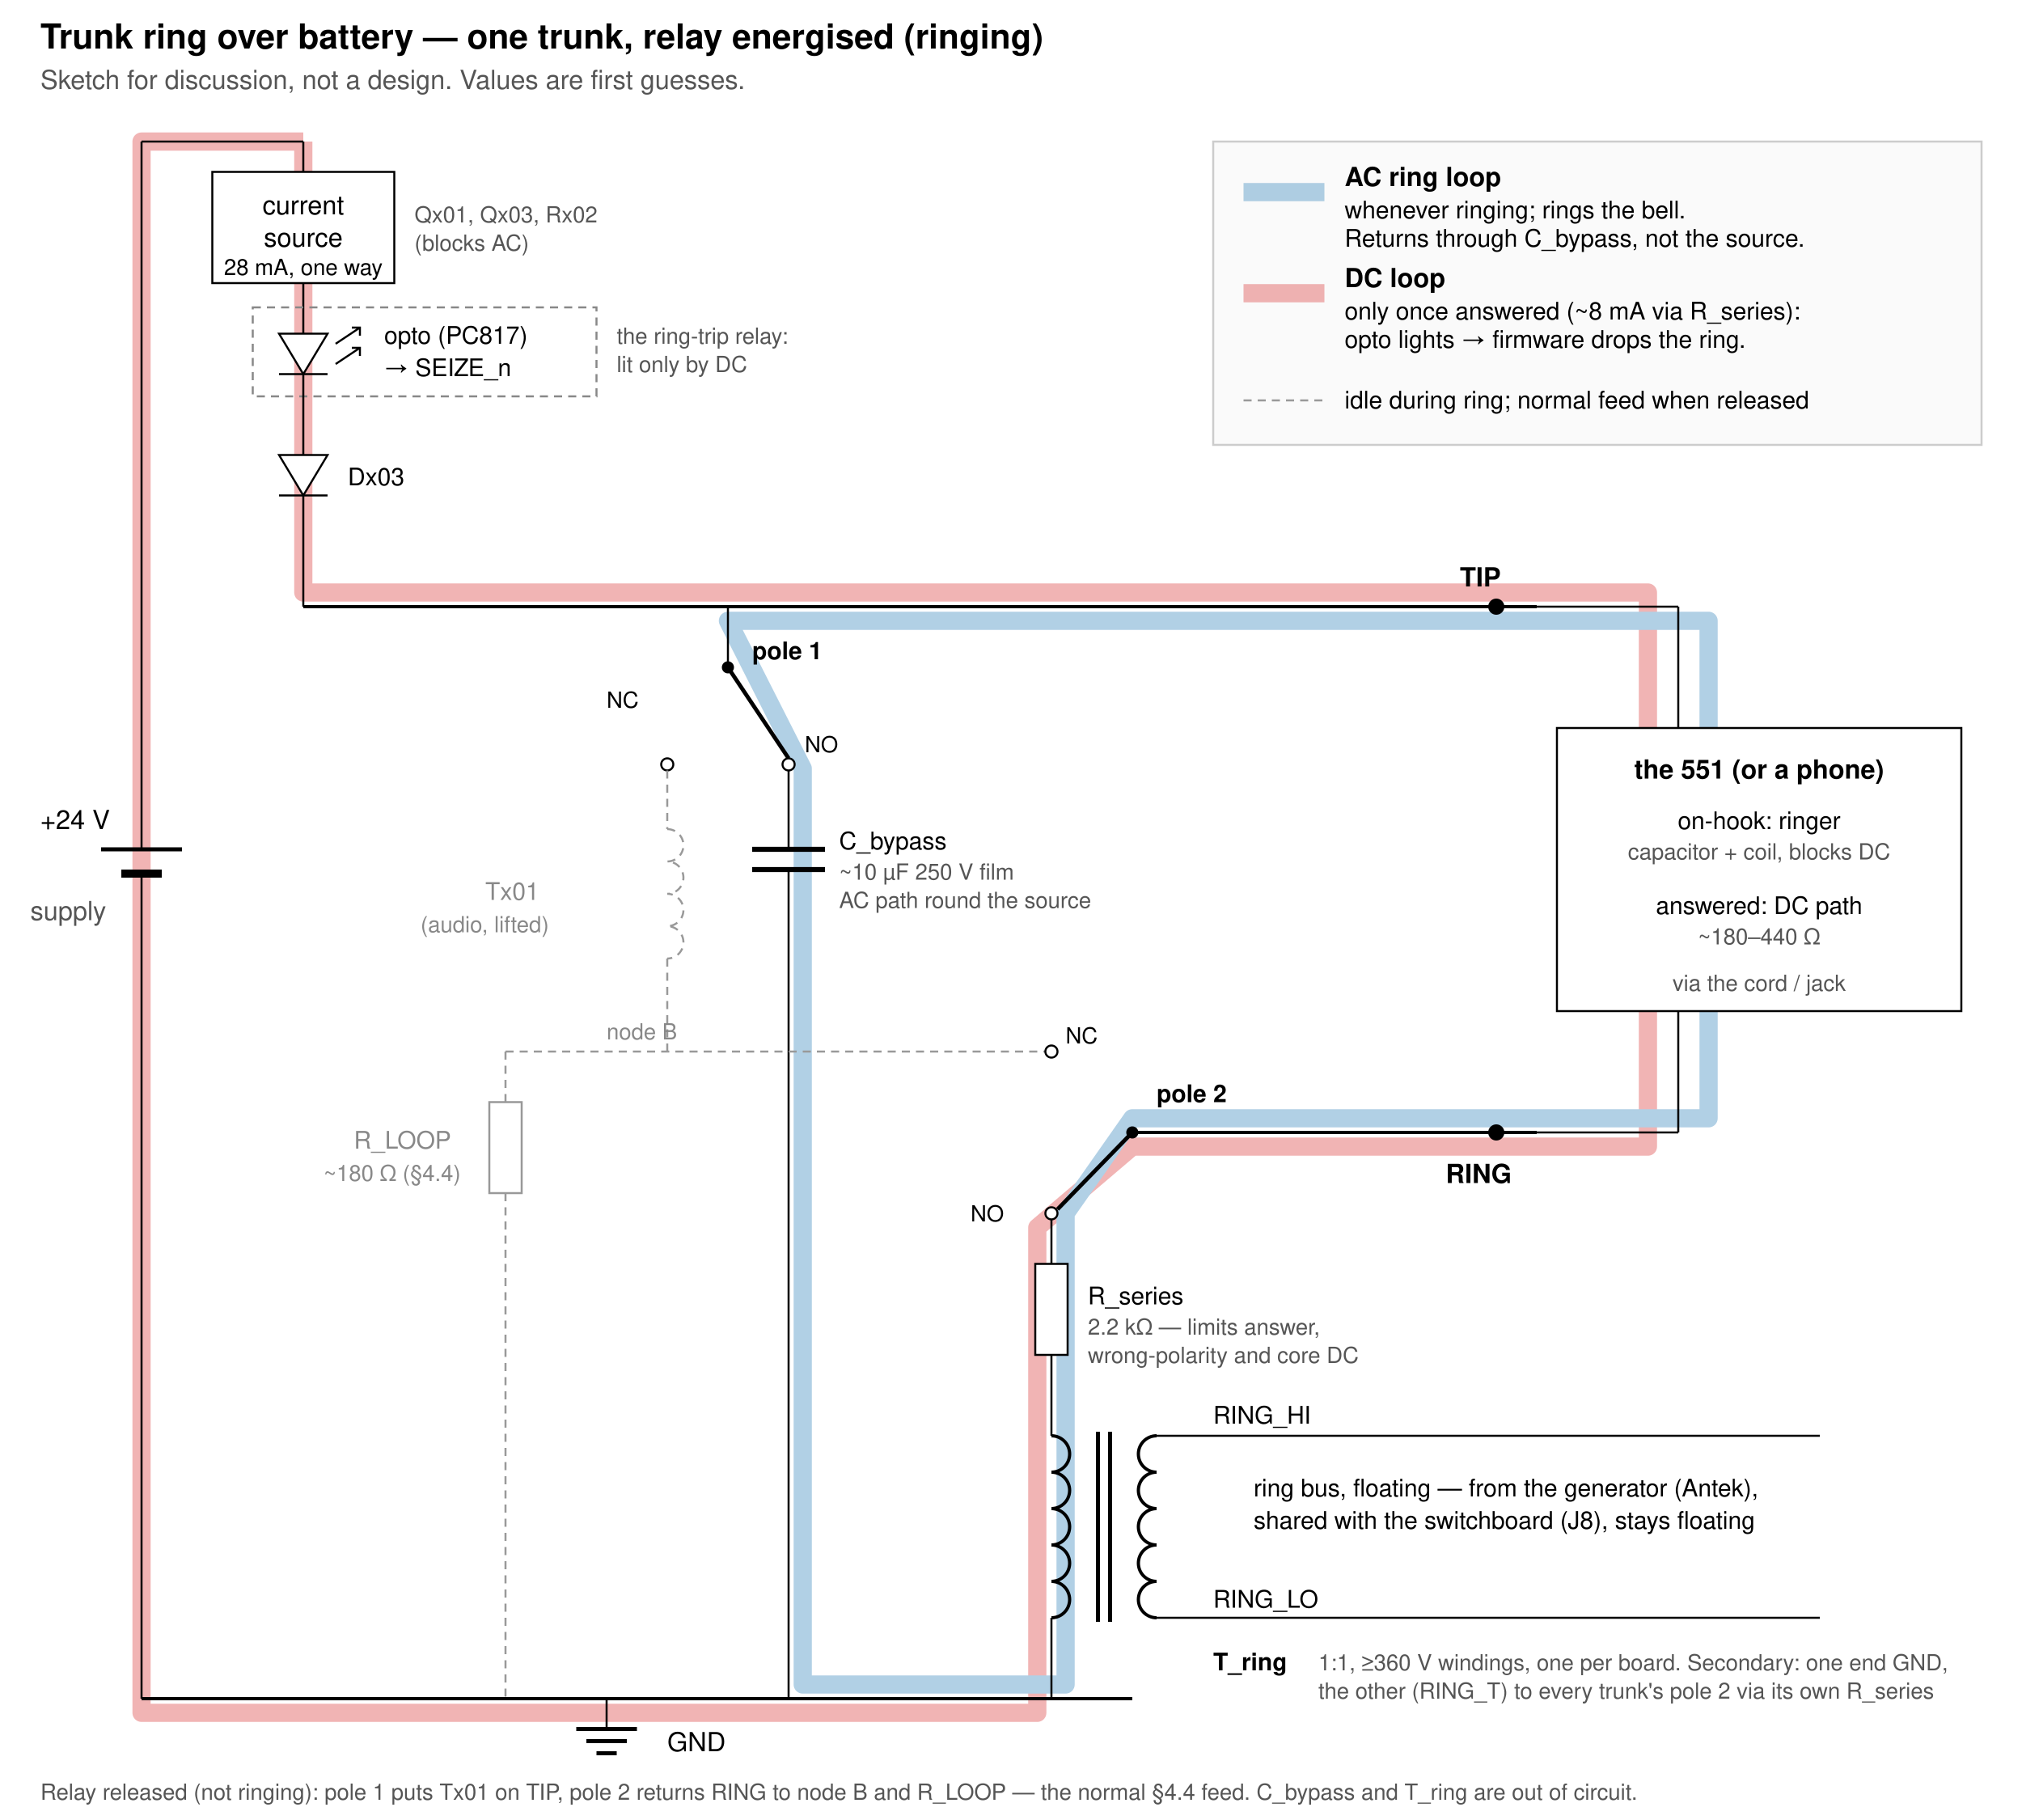
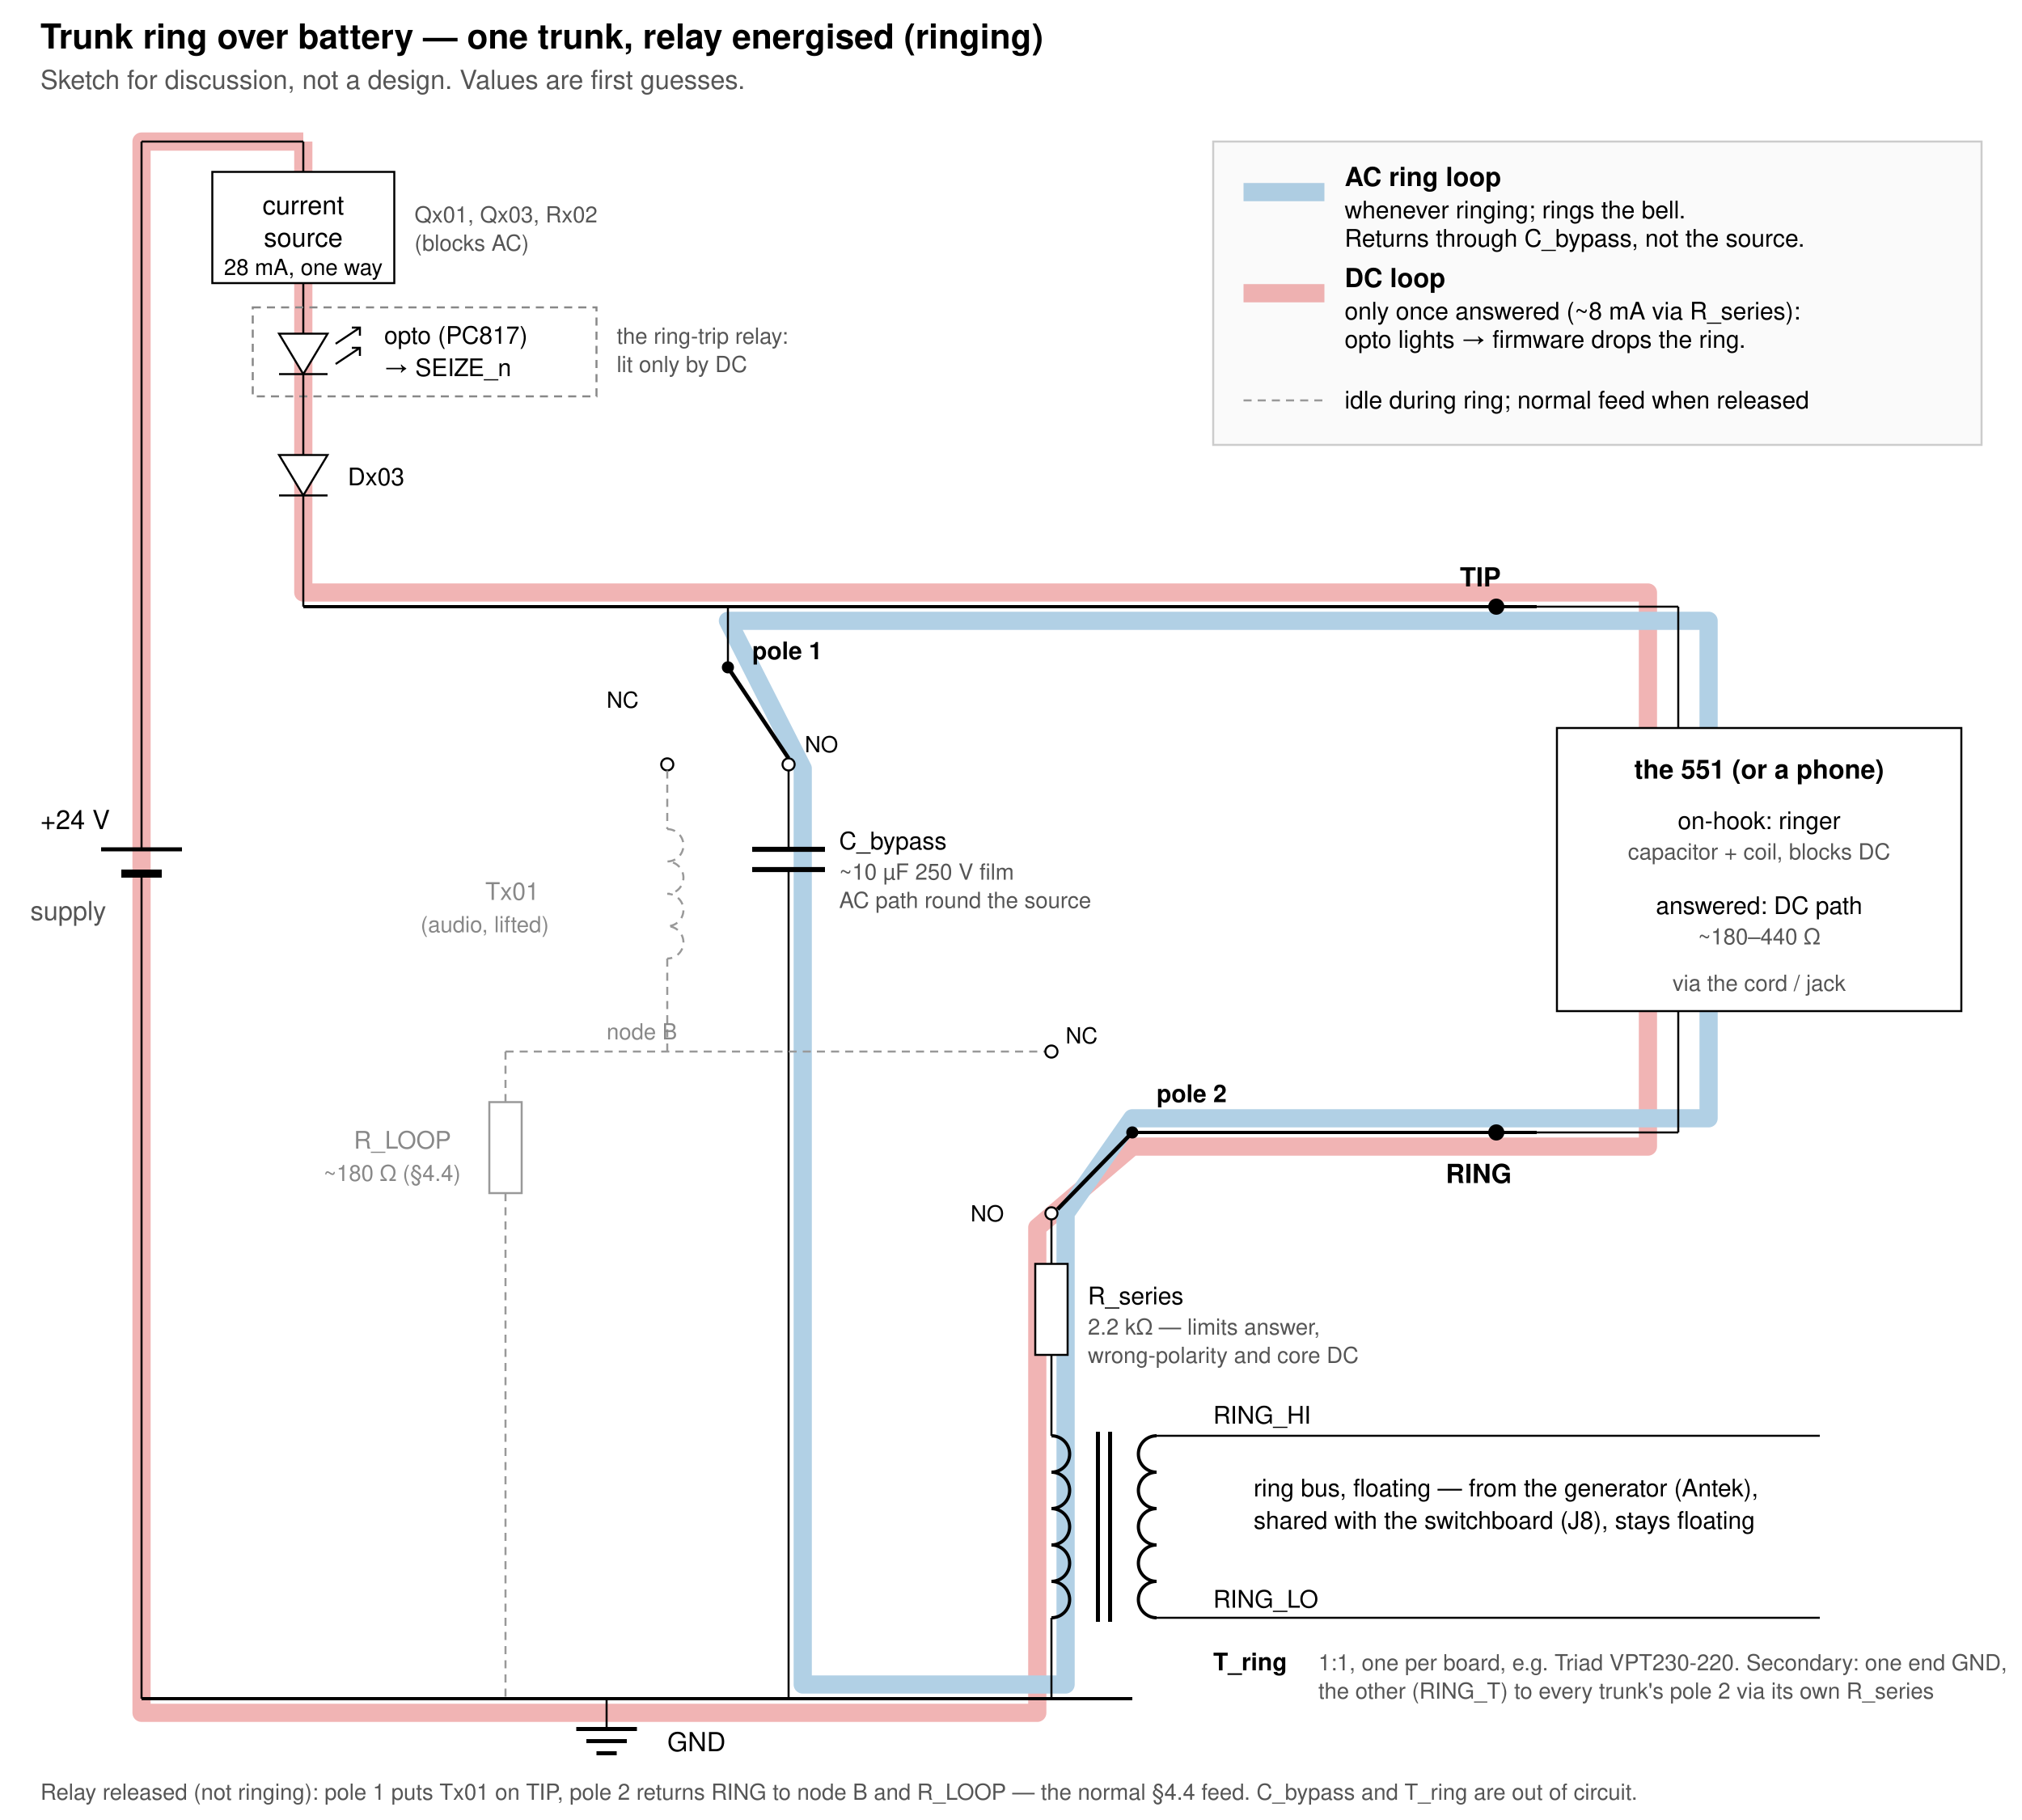
<svg xmlns="http://www.w3.org/2000/svg" width="1000" height="900" viewBox="0 0 1000 900" font-family="Helvetica, Arial, sans-serif" font-size="13">
  <rect width="1000" height="900" fill="#fff" />
  <text x="20" y="24" font-size="17" font-weight="bold">Trunk ring over battery — one trunk, relay energised (ringing)</text>
  <text x="20" y="44" fill="#555">Sketch for discussion, not a design. Values are first guesses.</text>
  <g fill="none" stroke-linejoin="round" stroke-width="9" opacity="0.35">
    <polyline stroke="#d62728" points="150,70 150,293 815,293 815,567 560,567 513,607 513,847 70,847 70,70 150,70" />
    <polyline stroke="#1f77b4" points="527,707 527,600 560,553 845,553 845,307 360,307 397,380 397,833 527,833 527,707" />
  </g>
  <line x1="70" y1="70" x2="70" y2="420" stroke="#000" />
  <line x1="50" y1="420" x2="90" y2="420" stroke="#000" stroke-width="2" />
  <line x1="60" y1="432" x2="80" y2="432" stroke="#000" stroke-width="4" />
  <line x1="70" y1="432" x2="70" y2="840" stroke="#000" />
  <text x="20" y="410">+24 V</text>
  <text x="15" y="455" fill="#555">supply</text>
  <line x1="70" y1="70" x2="150" y2="70" stroke="#000" />
  <rect x="105" y="85" width="90" height="55" fill="#fff" stroke="#000" />
  <text x="150" y="106" text-anchor="middle">current</text>
  <text x="150" y="122" text-anchor="middle">source</text>
  <text x="150" y="136" text-anchor="middle" font-size="11">28 mA, one way</text>
  <line x1="150" y1="70" x2="150" y2="85" stroke="#000" />
  <text x="205" y="110" font-size="11" fill="#555">Qx01, Qx03, Rx02</text>
  <text x="205" y="124" font-size="11" fill="#555">(blocks AC)</text>
  <line x1="150" y1="140" x2="150" y2="165" stroke="#000" />
  <polygon points="138,165 162,165 150,185" fill="#fff" stroke="#000" />
  <line x1="138" y1="185" x2="162" y2="185" stroke="#000" />
  <path d="M166,170 l12,-8 M174,162 l4,0 l0,4 M166,180 l12,-8 M174,172 l4,0 l0,4" stroke="#000" fill="none" />
  <rect x="125" y="152" width="170" height="44" fill="none" stroke="#888" stroke-dasharray="4 3" />
  <text x="190" y="170" font-size="12">opto (PC817)</text>
  <text x="190" y="186" font-size="12">→ SEIZE_n</text>
  <text x="305" y="170" font-size="11" fill="#555">the ring-trip relay:</text>
  <text x="305" y="184" font-size="11" fill="#555">lit only by DC</text>
  <line x1="150" y1="185" x2="150" y2="225" stroke="#000" />
  <polygon points="138,225 162,225 150,245" fill="#fff" stroke="#000" />
  <line x1="138" y1="245" x2="162" y2="245" stroke="#000" />
  <text x="172" y="240" font-size="12">Dx03</text>
  <line x1="150" y1="245" x2="150" y2="300" stroke="#000" />
  <line x1="150" y1="300" x2="760" y2="300" stroke="#000" stroke-width="1.6" />
  <circle cx="740" cy="300" r="4" fill="#000" />
  <text x="722" y="290" font-weight="bold">TIP</text>
  <line x1="360" y1="300" x2="360" y2="330" stroke="#000" />
  <circle cx="360" cy="330" r="3" fill="#000" />
  <line x1="360" y1="330" x2="390" y2="375" stroke="#000" stroke-width="2" />
  <circle cx="330" cy="378" r="3" fill="#fff" stroke="#000" />
  <circle cx="390" cy="378" r="3" fill="#fff" stroke="#000" />
  <text x="300" y="350" font-size="11">NC</text>
  <text x="398" y="372" font-size="11">NO</text>
  <text x="372" y="326" font-size="12" font-weight="bold">pole 1</text>
  <line x1="390" y1="381" x2="390" y2="420" stroke="#000" />
  <line x1="372" y1="420" x2="408" y2="420" stroke="#000" stroke-width="2.5" />
  <line x1="372" y1="430" x2="408" y2="430" stroke="#000" stroke-width="2.5" />
  <line x1="390" y1="430" x2="390" y2="840" stroke="#000" />
  <text x="415" y="420" font-size="12">C_bypass</text>
  <text x="415" y="435" font-size="11" fill="#555">~10 µF 250 V film</text>
  <text x="415" y="449" font-size="11" fill="#555">AC path round the source</text>
  <g stroke="#999" stroke-dasharray="4 3" fill="none">
    <line x1="330" y1="381" x2="330" y2="410" />
    <path d="M330,410 a8,8 0 0 1 0,16 a8,8 0 0 1 0,16 a8,8 0 0 1 0,16 a8,8 0 0 1 0,16" />
    <line x1="330" y1="474" x2="330" y2="520" />
    <line x1="250" y1="520" x2="517" y2="520" />
  </g>
  <text x="240" y="445" font-size="12" fill="#888">Tx01</text>
  <text x="208" y="461" font-size="11" fill="#888">(audio, lifted)</text>
  <g stroke="#999" fill="none">
    <line x1="250" y1="520" x2="250" y2="545" stroke-dasharray="4 3" />
    <rect x="242" y="545" width="16" height="45" fill="#fff" />
    <line x1="250" y1="590" x2="250" y2="840" stroke-dasharray="4 3" />
  </g>
  <text x="175" y="568" font-size="12" fill="#888">R_LOOP</text>
  <text x="160" y="584" font-size="11" fill="#888">~180 Ω (§4.4)</text>
  <text x="300" y="514" font-size="11" fill="#888">node B</text>
  <line x1="560" y1="560" x2="760" y2="560" stroke="#000" stroke-width="1.6" />
  <circle cx="740" cy="560" r="4" fill="#000" />
  <text x="715" y="585" font-weight="bold">RING</text>
  <circle cx="560" cy="560" r="3" fill="#000" />
  <line x1="560" y1="560" x2="523" y2="598" stroke="#000" stroke-width="2" />
  <circle cx="520" cy="520" r="3" fill="#fff" stroke="#000" />
  <circle cx="520" cy="600" r="3" fill="#fff" stroke="#000" />
  <text x="527" y="516" font-size="11">NC</text>
  <text x="480" y="604" font-size="11">NO</text>
  <text x="572" y="545" font-size="12" font-weight="bold">pole 2</text>
  <line x1="520" y1="603" x2="520" y2="625" stroke="#000" />
  <rect x="512" y="625" width="16" height="45" fill="#fff" stroke="#000" />
  <line x1="520" y1="670" x2="520" y2="710" stroke="#000" />
  <text x="538" y="645" font-size="12">R_series</text>
  <text x="538" y="660" font-size="11" fill="#555">2.2 kΩ — limits answer,</text>
  <text x="538" y="674" font-size="11" fill="#555">wrong-polarity and core DC</text>
  <path d="M520,710 a9,9 0 0 1 0,18 a9,9 0 0 1 0,18 a9,9 0 0 1 0,18 a9,9 0 0 1 0,18 a9,9 0 0 1 0,18" fill="none" stroke="#000" stroke-width="1.6" />
  <line x1="520" y1="800" x2="520" y2="840" stroke="#000" />
  <line x1="543" y1="708" x2="543" y2="802" stroke="#000" stroke-width="2" />
  <line x1="549" y1="708" x2="549" y2="802" stroke="#000" stroke-width="2" />
  <path d="M572,710 a9,9 0 0 0 0,18 a9,9 0 0 0 0,18 a9,9 0 0 0 0,18 a9,9 0 0 0 0,18 a9,9 0 0 0 0,18" fill="none" stroke="#000" stroke-width="1.6" />
  <line x1="572" y1="710" x2="900" y2="710" stroke="#000" />
  <line x1="572" y1="800" x2="900" y2="800" stroke="#000" />
  <text x="600" y="826" font-size="12" font-weight="bold">T_ring</text>
-   <text x="652" y="826" font-size="11" fill="#555">1:1, ≥360 V windings, one per board. Secondary: one end GND,</text>
+   <text x="652" y="826" font-size="11" fill="#555">1:1, one per board, e.g. Triad VPT230-220. Secondary: one end GND,</text>
  <text x="652" y="840" font-size="11" fill="#555">the other (RING_T) to every trunk's pole 2 via its own R_series</text>
  <text x="600" y="704" font-size="12">RING_HI</text>
  <text x="600" y="795" font-size="12">RING_LO</text>
  <text x="620" y="740" font-size="12">ring bus, floating — from the generator (Antek),</text>
  <text x="620" y="756" font-size="12">shared with the switchboard (J8), stays floating</text>
  <line x1="70" y1="840" x2="560" y2="840" stroke="#000" stroke-width="1.6" />
  <line x1="300" y1="840" x2="300" y2="855" stroke="#000" />
  <line x1="285" y1="855" x2="315" y2="855" stroke="#000" stroke-width="2" />
  <line x1="290" y1="861" x2="310" y2="861" stroke="#000" stroke-width="2" />
  <line x1="295" y1="867" x2="305" y2="867" stroke="#000" stroke-width="2" />
  <text x="330" y="866">GND</text>
  <line x1="760" y1="300" x2="830" y2="300" stroke="#000" />
  <line x1="760" y1="560" x2="830" y2="560" stroke="#000" />
  <line x1="830" y1="300" x2="830" y2="360" stroke="#000" />
  <line x1="830" y1="500" x2="830" y2="560" stroke="#000" />
  <rect x="770" y="360" width="200" height="140" fill="#fff" stroke="#000" />
  <text x="870" y="385" text-anchor="middle" font-weight="bold">the 551 (or a phone)</text>
  <text x="870" y="410" text-anchor="middle" font-size="12">on-hook: ringer</text>
  <text x="870" y="425" text-anchor="middle" font-size="11" fill="#555">capacitor + coil, blocks DC</text>
  <text x="870" y="452" text-anchor="middle" font-size="12">answered: DC path</text>
  <text x="870" y="467" text-anchor="middle" font-size="11" fill="#555">~180–440 Ω</text>
  <text x="870" y="490" text-anchor="middle" font-size="11" fill="#555">via the cord / jack</text>
  <rect x="600" y="70" width="380" height="150" fill="#fafafa" stroke="#ccc" />
  <line x1="615" y1="95" x2="655" y2="95" stroke="#1f77b4" stroke-width="9" opacity="0.35" />
  <text x="665" y="92" font-weight="bold">AC ring loop</text>
  <text x="665" y="108" font-size="12">whenever ringing; rings the bell.</text>
  <text x="665" y="122" font-size="12">Returns through C_bypass, not the source.</text>
  <line x1="615" y1="145" x2="655" y2="145" stroke="#d62728" stroke-width="9" opacity="0.35" />
  <text x="665" y="142" font-weight="bold">DC loop</text>
  <text x="665" y="158" font-size="12">only once answered (~8 mA via R_series):</text>
  <text x="665" y="172" font-size="12">opto lights → firmware drops the ring.</text>
  <line x1="615" y1="198" x2="655" y2="198" stroke="#999" stroke-dasharray="4 3" />
  <text x="665" y="202" font-size="12">idle during ring; normal feed when released</text>
  <text x="20" y="890" font-size="11" fill="#555">Relay released (not ringing): pole 1 puts Tx01 on TIP, pole 2 returns RING to node B and R_LOOP — the normal §4.4 feed. C_bypass and T_ring are out of circuit.</text>
</svg>
